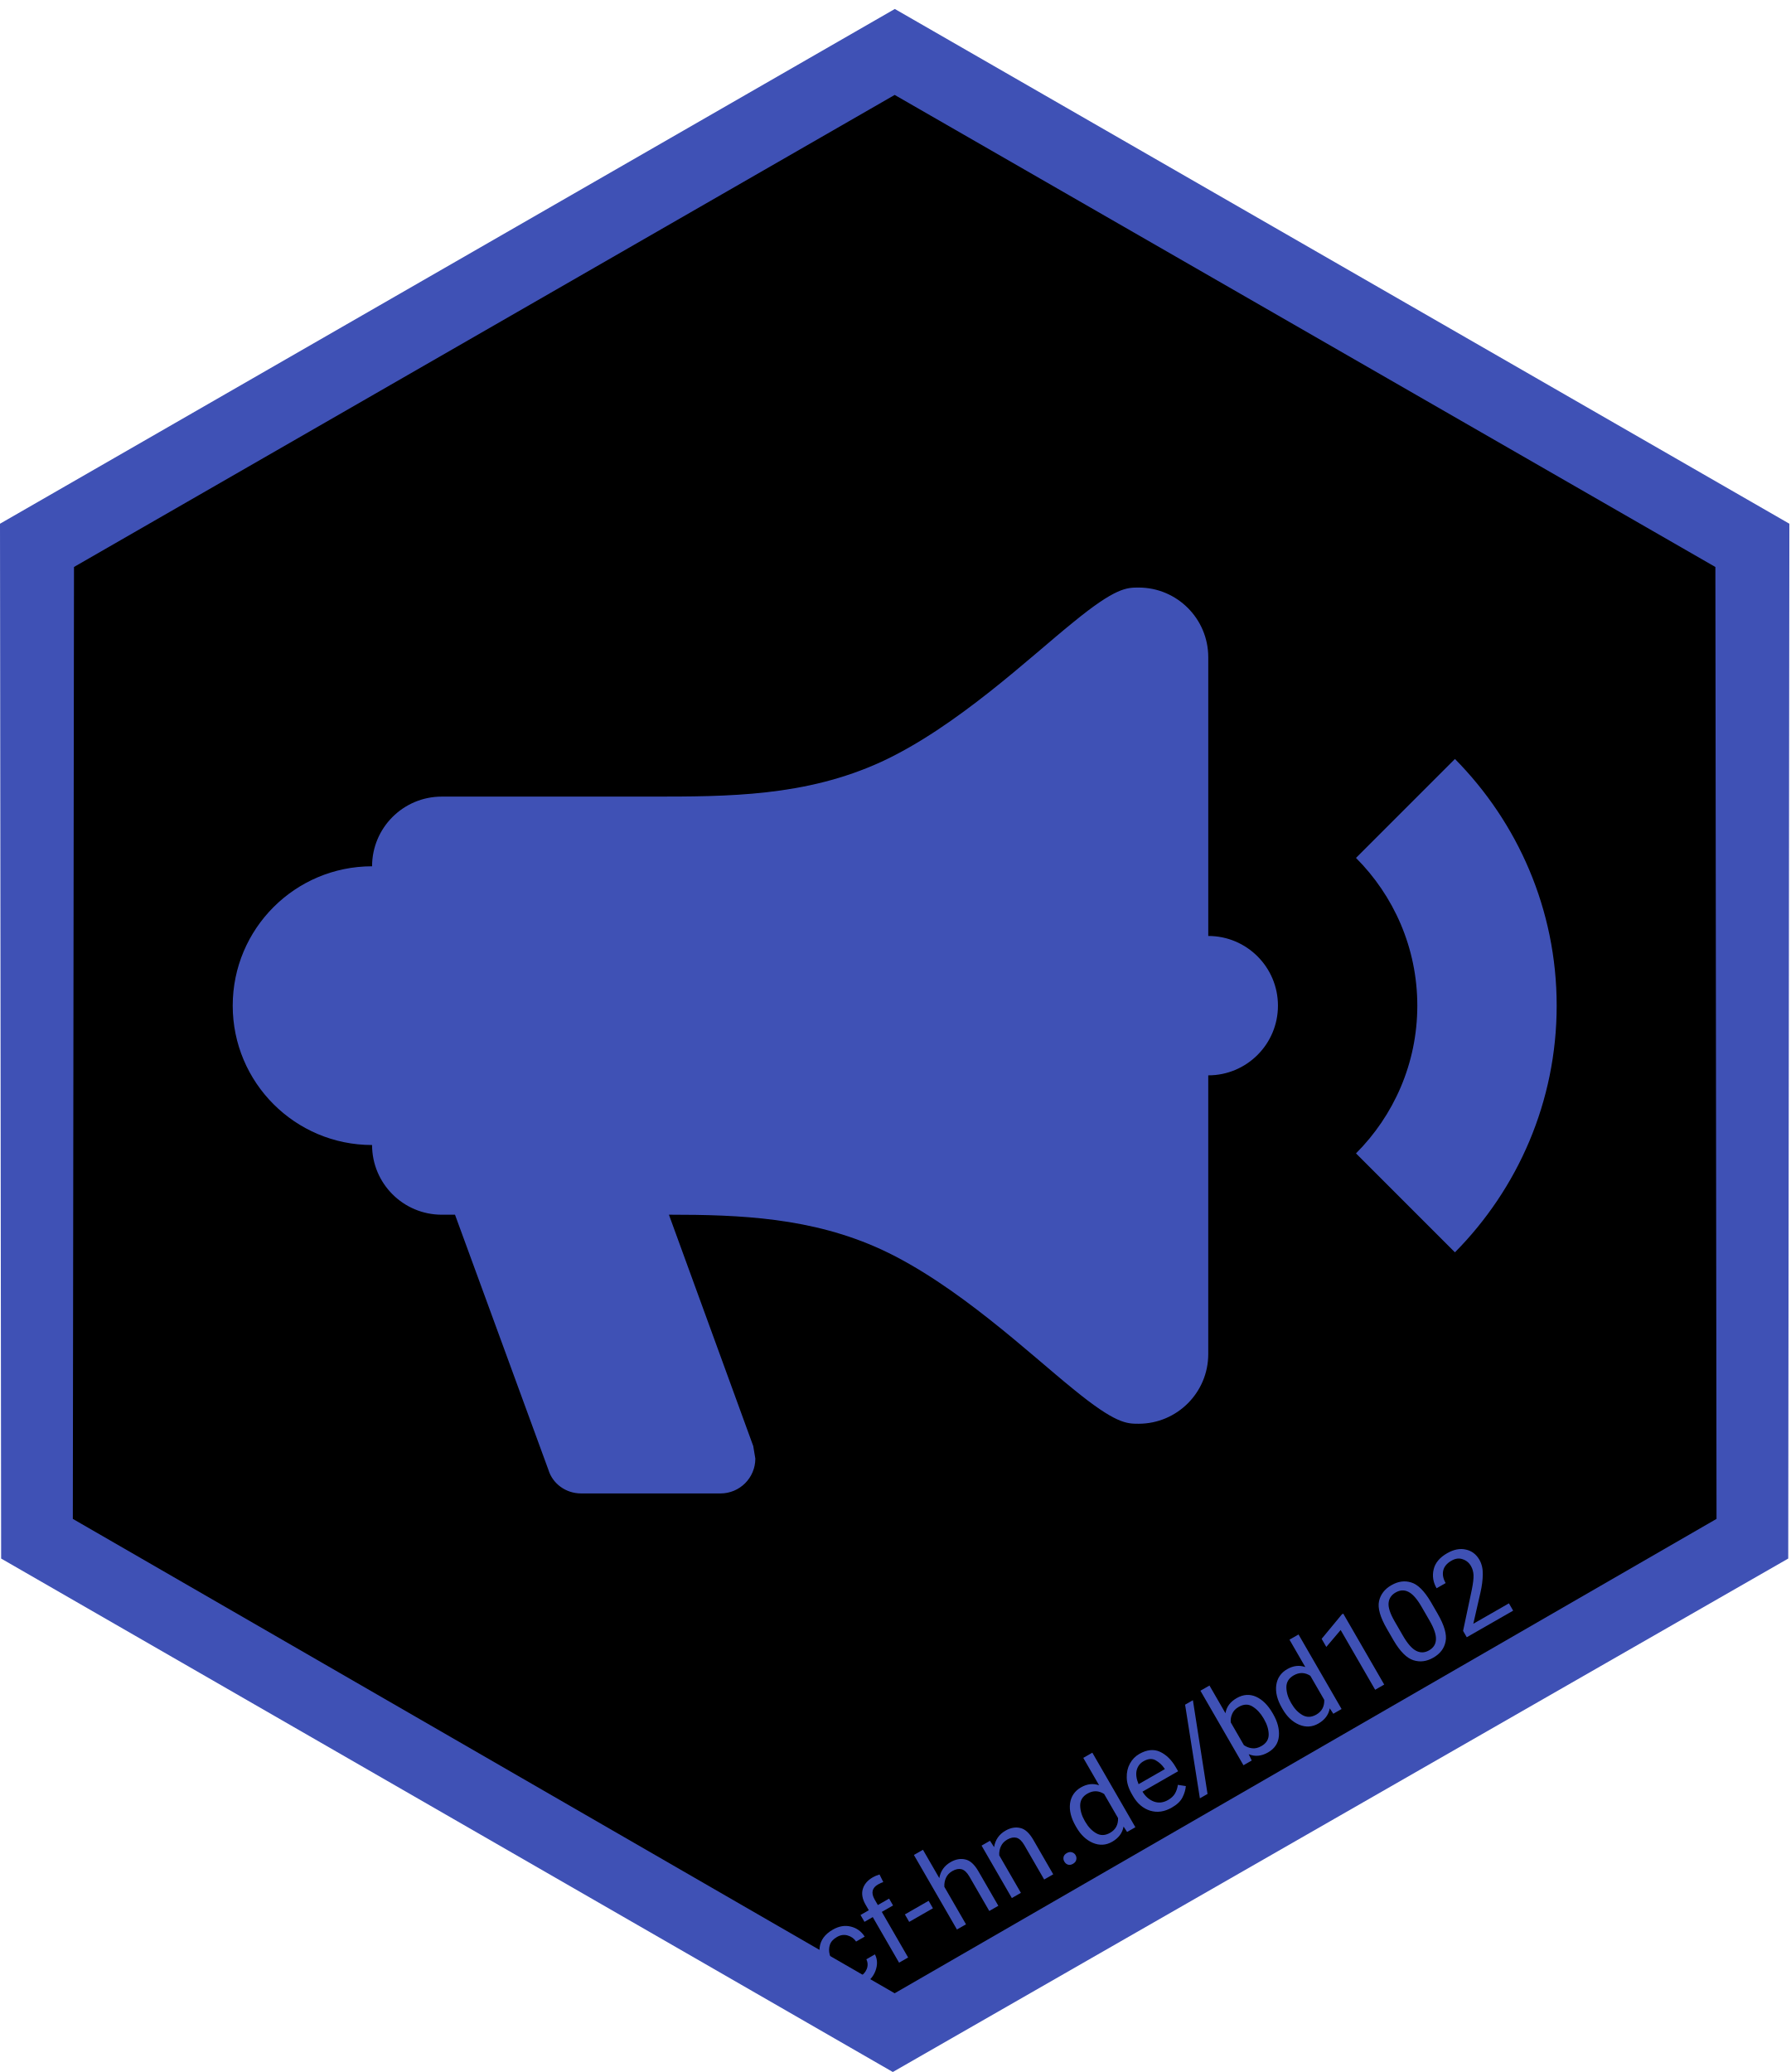
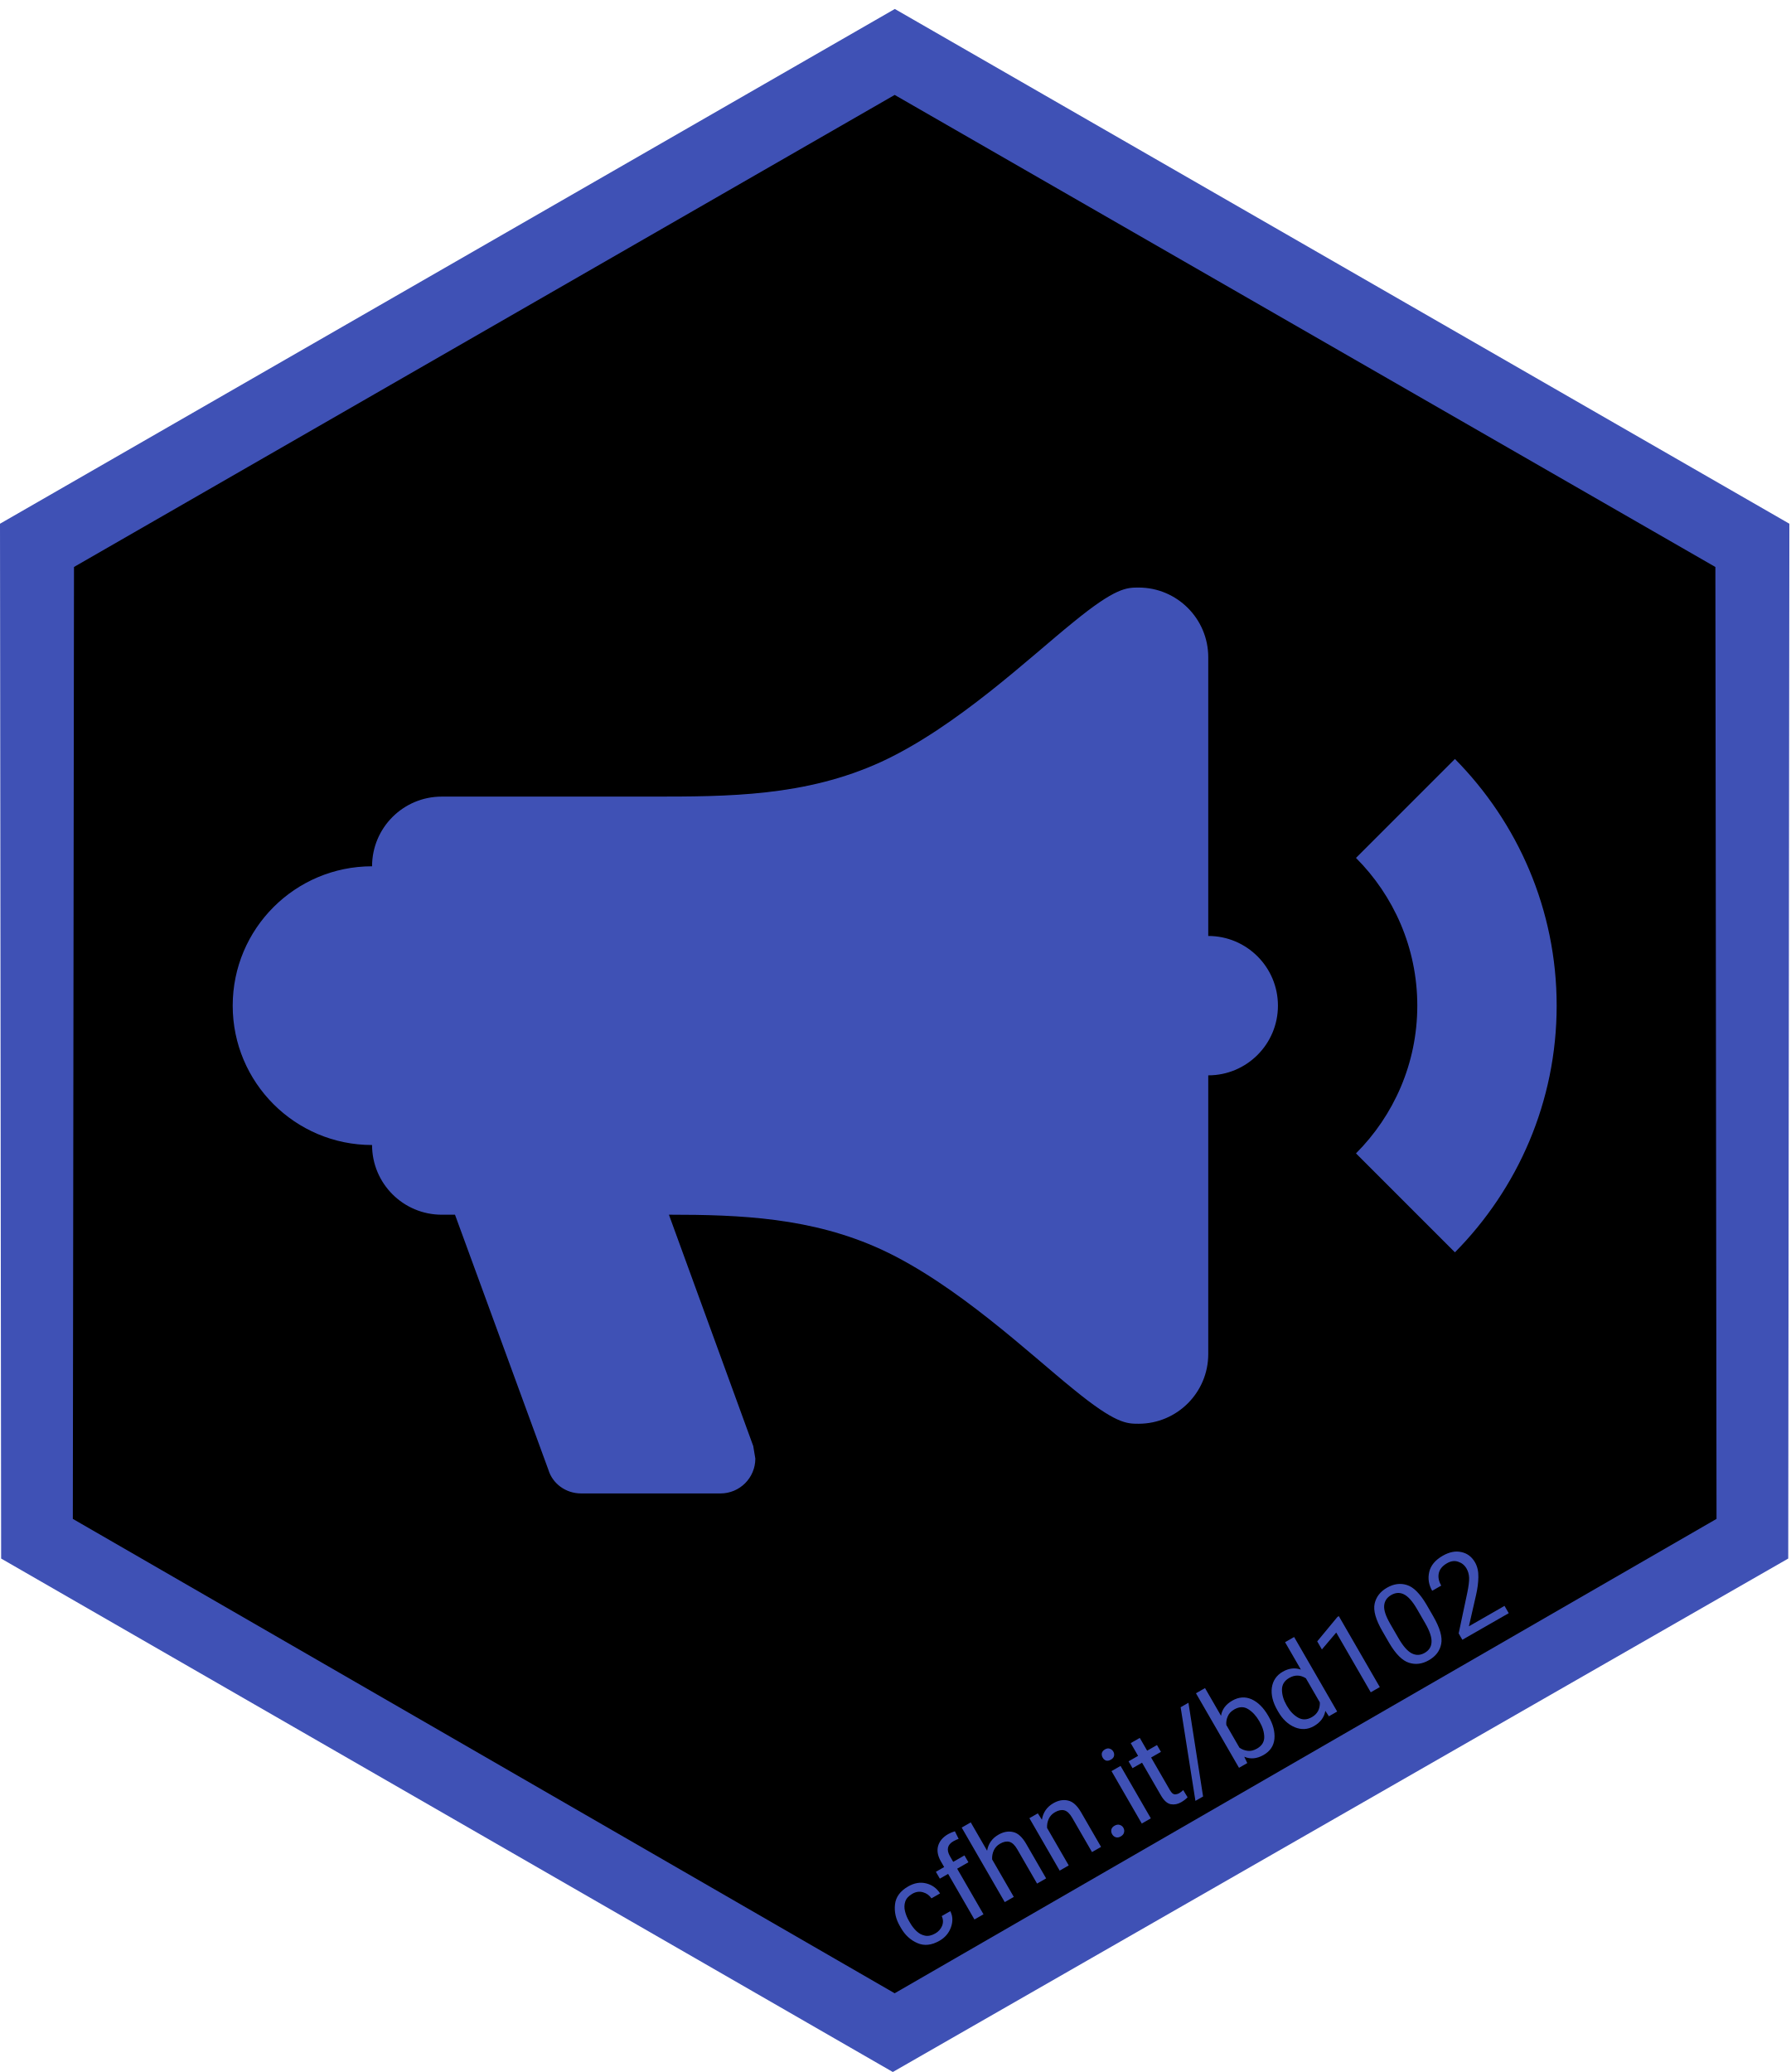
<svg xmlns="http://www.w3.org/2000/svg" width="4.39cm" height="5.08cm" viewBox="0 0 155.551 180" id="svg4532" version="1.1">
  <defs id="defs4534" />
  <g id="layer1" transform="translate(0,-872.3623)">
    <path d="m 77.308,876.88 c 0,0 -74.676,42.947 -74.876,42.947 0.201,0 1.004,83.888 0.803,83.888 0.201,0 74.876,44.954 74.676,44.954 0.201,0 74.073,-41.743 73.873,-41.743 0.201,0 1.405,-86.698 1.204,-86.698 0.201,0 -75.679,-43.349 -75.679,-43.349 z" id="svg_2-25" style="fill:#000000;stroke:#000000;stroke-width:0.602;stroke-miterlimit:4;stroke-dasharray:none" />
-     <g id="svgg-2" style="stroke-width:1.501;stroke-miterlimit:4;stroke-dasharray:none;fill:#3f51b5;fill-opacity:1" transform="matrix(0.4014817,0,0,0.4013776,-1.366633,865.6385)">
-       <path style="fill:#3f51b5;fill-rule:evenodd;stroke-width:1.501;stroke-miterlimit:4;stroke-dasharray:none;fill-opacity:1" d="M 194.898,0.584 1.273,111.996 1.52,335.969 c 192.945,111.129 0,0 192.945,111.129 193.754,-111.129 0,0 193.754,-111.129 l 0.246,-223.973 z m -0.029,18.604 177.586,102.172 0.248,206.025 c -177.84,102.672 0,0 -177.84,102.672 L 17.033,327.385 l 0.25,-206.029 z" transform="translate(2.130536,18.10956)" id="path5-11" />
+     <g id="svgg-2" style="fill:#3f51b5;fill-opacity:1;stroke-width:1.501;stroke-miterlimit:4;stroke-dasharray:none" transform="matrix(0.4014817,0,0,0.4013776,-1.366633,865.6385)">
+       <path style="fill:#3f51b5;fill-opacity:1;fill-rule:evenodd;stroke-width:1.501;stroke-miterlimit:4;stroke-dasharray:none" d="M 194.898,0.584 1.273,111.996 1.52,335.969 c 192.945,111.129 0,0 192.945,111.129 193.754,-111.129 0,0 193.754,-111.129 l 0.246,-223.973 z m -0.029,18.604 177.586,102.172 0.248,206.025 c -177.84,102.672 0,0 -177.84,102.672 L 17.033,327.385 l 0.25,-206.029 z" transform="translate(2.130536,18.10956)" id="path5-11" />
    </g>
-     <text xml:space="preserve" style="font-style:normal;font-variant:normal;font-weight:normal;font-stretch:normal;font-size:17.456px;line-height:125%;font-family:sans-serif;-inkscape-font-specification:'sans-serif, Normal';text-align:center;letter-spacing:0px;word-spacing:0px;writing-mode:lr-tb;text-anchor:middle;fill:#3f51b5;fill-opacity:1;stroke:none;stroke-width:1.501;stroke-linecap:butt;stroke-linejoin:miter;stroke-miterlimit:4;stroke-dasharray:none;stroke-opacity:1;" x="-414.407" y="944.469" id="text4514" transform="matrix(0.8683635,-0.4978016,0.4996422,0.8651646,0,0)">
-       <tspan id="tspan4516" x="-414.407" y="944.469" style="font-style:normal;font-variant:normal;font-weight:normal;font-stretch:normal;font-size:9.975px;font-family:roboto;-inkscape-font-specification:roboto;fill:#3f51b5;fill-opacity:1;stroke-width:1.501;stroke-miterlimit:4;stroke-dasharray:none;">cf-hn.de/bd102</tspan>
+     <text xml:space="preserve" style="font-style:normal;font-variant:normal;font-weight:normal;font-stretch:normal;line-height:0%;font-family:sans-serif;-inkscape-font-specification:'sans-serif, Normal';text-align:center;letter-spacing:0px;word-spacing:0px;writing-mode:lr-tb;text-anchor:middle;fill:#3f51b5;fill-opacity:1;stroke:none;stroke-width:1.501;stroke-linecap:butt;stroke-linejoin:miter;stroke-miterlimit:4;stroke-dasharray:none;stroke-opacity:1" x="-414.407" y="944.469" id="text4514" transform="matrix(0.8683635,-0.4978016,0.4996422,0.8651646,0,0)">
+       <tspan id="tspan4516" x="-414.407" y="944.469" style="font-style:normal;font-variant:normal;font-weight:normal;font-stretch:normal;font-size:9.975px;line-height:1.25;font-family:roboto;-inkscape-font-specification:roboto;fill:#3f51b5;fill-opacity:1;stroke-width:1.501;stroke-miterlimit:4;stroke-dasharray:none">cfhn.it/bd102</tspan>
    </text>
-     <text xml:space="preserve" style="font-style:normal;font-variant:normal;font-weight:normal;font-stretch:normal;font-size:17.5px;line-height:125%;font-family:sans-serif;-inkscape-font-specification:'sans-serif, Normal';text-align:center;letter-spacing:0px;word-spacing:0px;writing-mode:lr-tb;text-anchor:middle;fill:#000000;fill-opacity:1;stroke:none;stroke-width:1px;stroke-linecap:butt;stroke-linejoin:miter;stroke-opacity:1" x="51.264" y="952.682" id="text5699">
-       <tspan id="tspan5701" x="51.264" y="952.682" />
+     <text xml:space="preserve" style="font-style:normal;font-variant:normal;font-weight:normal;font-stretch:normal;line-height:0%;font-family:sans-serif;-inkscape-font-specification:'sans-serif, Normal';text-align:center;letter-spacing:0px;word-spacing:0px;writing-mode:lr-tb;text-anchor:middle;fill:#000000;fill-opacity:1;stroke:none;stroke-width:1px;stroke-linecap:butt;stroke-linejoin:miter;stroke-opacity:1" x="51.264" y="952.682" id="text5699">
+       <tspan id="tspan5701" x="54.34" y="952.682" style="font-size:17.5px;line-height:1.25"> </tspan>
    </text>
-     <path id="path5709" d="m 104.966,965.779 0,24.214 a 6.054,6.054 0 0 1 -6.054,6.054 c -1.029,0 -1.998,0 -5.69,-3.027 -3.753,-3.027 -10.109,-9.08 -16.647,-12.107 -6.054,-2.785 -12.289,-3.027 -18.463,-3.027 l 7.325,20.098 0.182,1.09 a 3.027,3.027 0 0 1 -3.027,3.027 l -12.107,0 c -1.332,0 -2.482,-0.848 -2.845,-2.058 l -8.112,-22.156 -1.15,0 a 6.054,6.054 0 0 1 -6.054,-6.054 12.107,12.107 0 0 1 -12.107,-12.107 12.107,12.107 0 0 1 12.107,-12.107 6.054,6.054 0 0 1 6.054,-6.054 l 18.161,0 c 6.719,0 13.439,0 20.037,-3.027 6.538,-3.027 12.894,-9.08 16.647,-12.107 3.693,-3.027 4.661,-3.027 5.69,-3.027 a 6.054,6.054 0 0 1 6.054,6.054 l 0,24.214 a 6.054,6.054 0 0 1 6.054,6.054 6.054,6.054 0 0 1 -6.054,6.054 m 30.268,-6.054 c 0,8.354 -3.39,15.921 -8.838,21.43 l -8.596,-8.596 c 3.269,-3.269 5.327,-7.809 5.327,-12.834 0,-5.024 -2.058,-9.565 -5.327,-12.834 l 8.596,-8.596 c 5.448,5.509 8.838,13.076 8.838,21.43 z" style="fill:#3f51b5;fill-opacity:1" />
+     <path id="path5709" d="m 104.966,965.779 v 24.214 a 6.054,6.054 0 0 1 -6.054,6.054 c -1.029,0 -1.998,0 -5.69,-3.027 -3.753,-3.027 -10.109,-9.08 -16.647,-12.107 -6.054,-2.785 -12.289,-3.027 -18.463,-3.027 l 7.325,20.098 0.182,1.09 a 3.027,3.027 0 0 1 -3.027,3.027 H 50.484 c -1.332,0 -2.482,-0.848 -2.845,-2.058 l -8.112,-22.156 h -1.15 a 6.054,6.054 0 0 1 -6.054,-6.054 12.107,12.107 0 0 1 -12.107,-12.107 12.107,12.107 0 0 1 12.107,-12.107 6.054,6.054 0 0 1 6.054,-6.054 h 18.161 c 6.719,0 13.439,0 20.037,-3.027 6.538,-3.027 12.894,-9.08 16.647,-12.107 3.693,-3.027 4.661,-3.027 5.69,-3.027 a 6.054,6.054 0 0 1 6.054,6.054 v 24.214 a 6.054,6.054 0 0 1 6.054,6.054 6.054,6.054 0 0 1 -6.054,6.054 m 30.268,-6.054 c 0,8.354 -3.39,15.921 -8.838,21.43 l -8.596,-8.596 c 3.269,-3.269 5.327,-7.809 5.327,-12.834 0,-5.024 -2.058,-9.565 -5.327,-12.834 l 8.596,-8.596 c 5.448,5.509 8.838,13.076 8.838,21.43 z" style="fill:#3f51b5;fill-opacity:1" />
  </g>
</svg>
